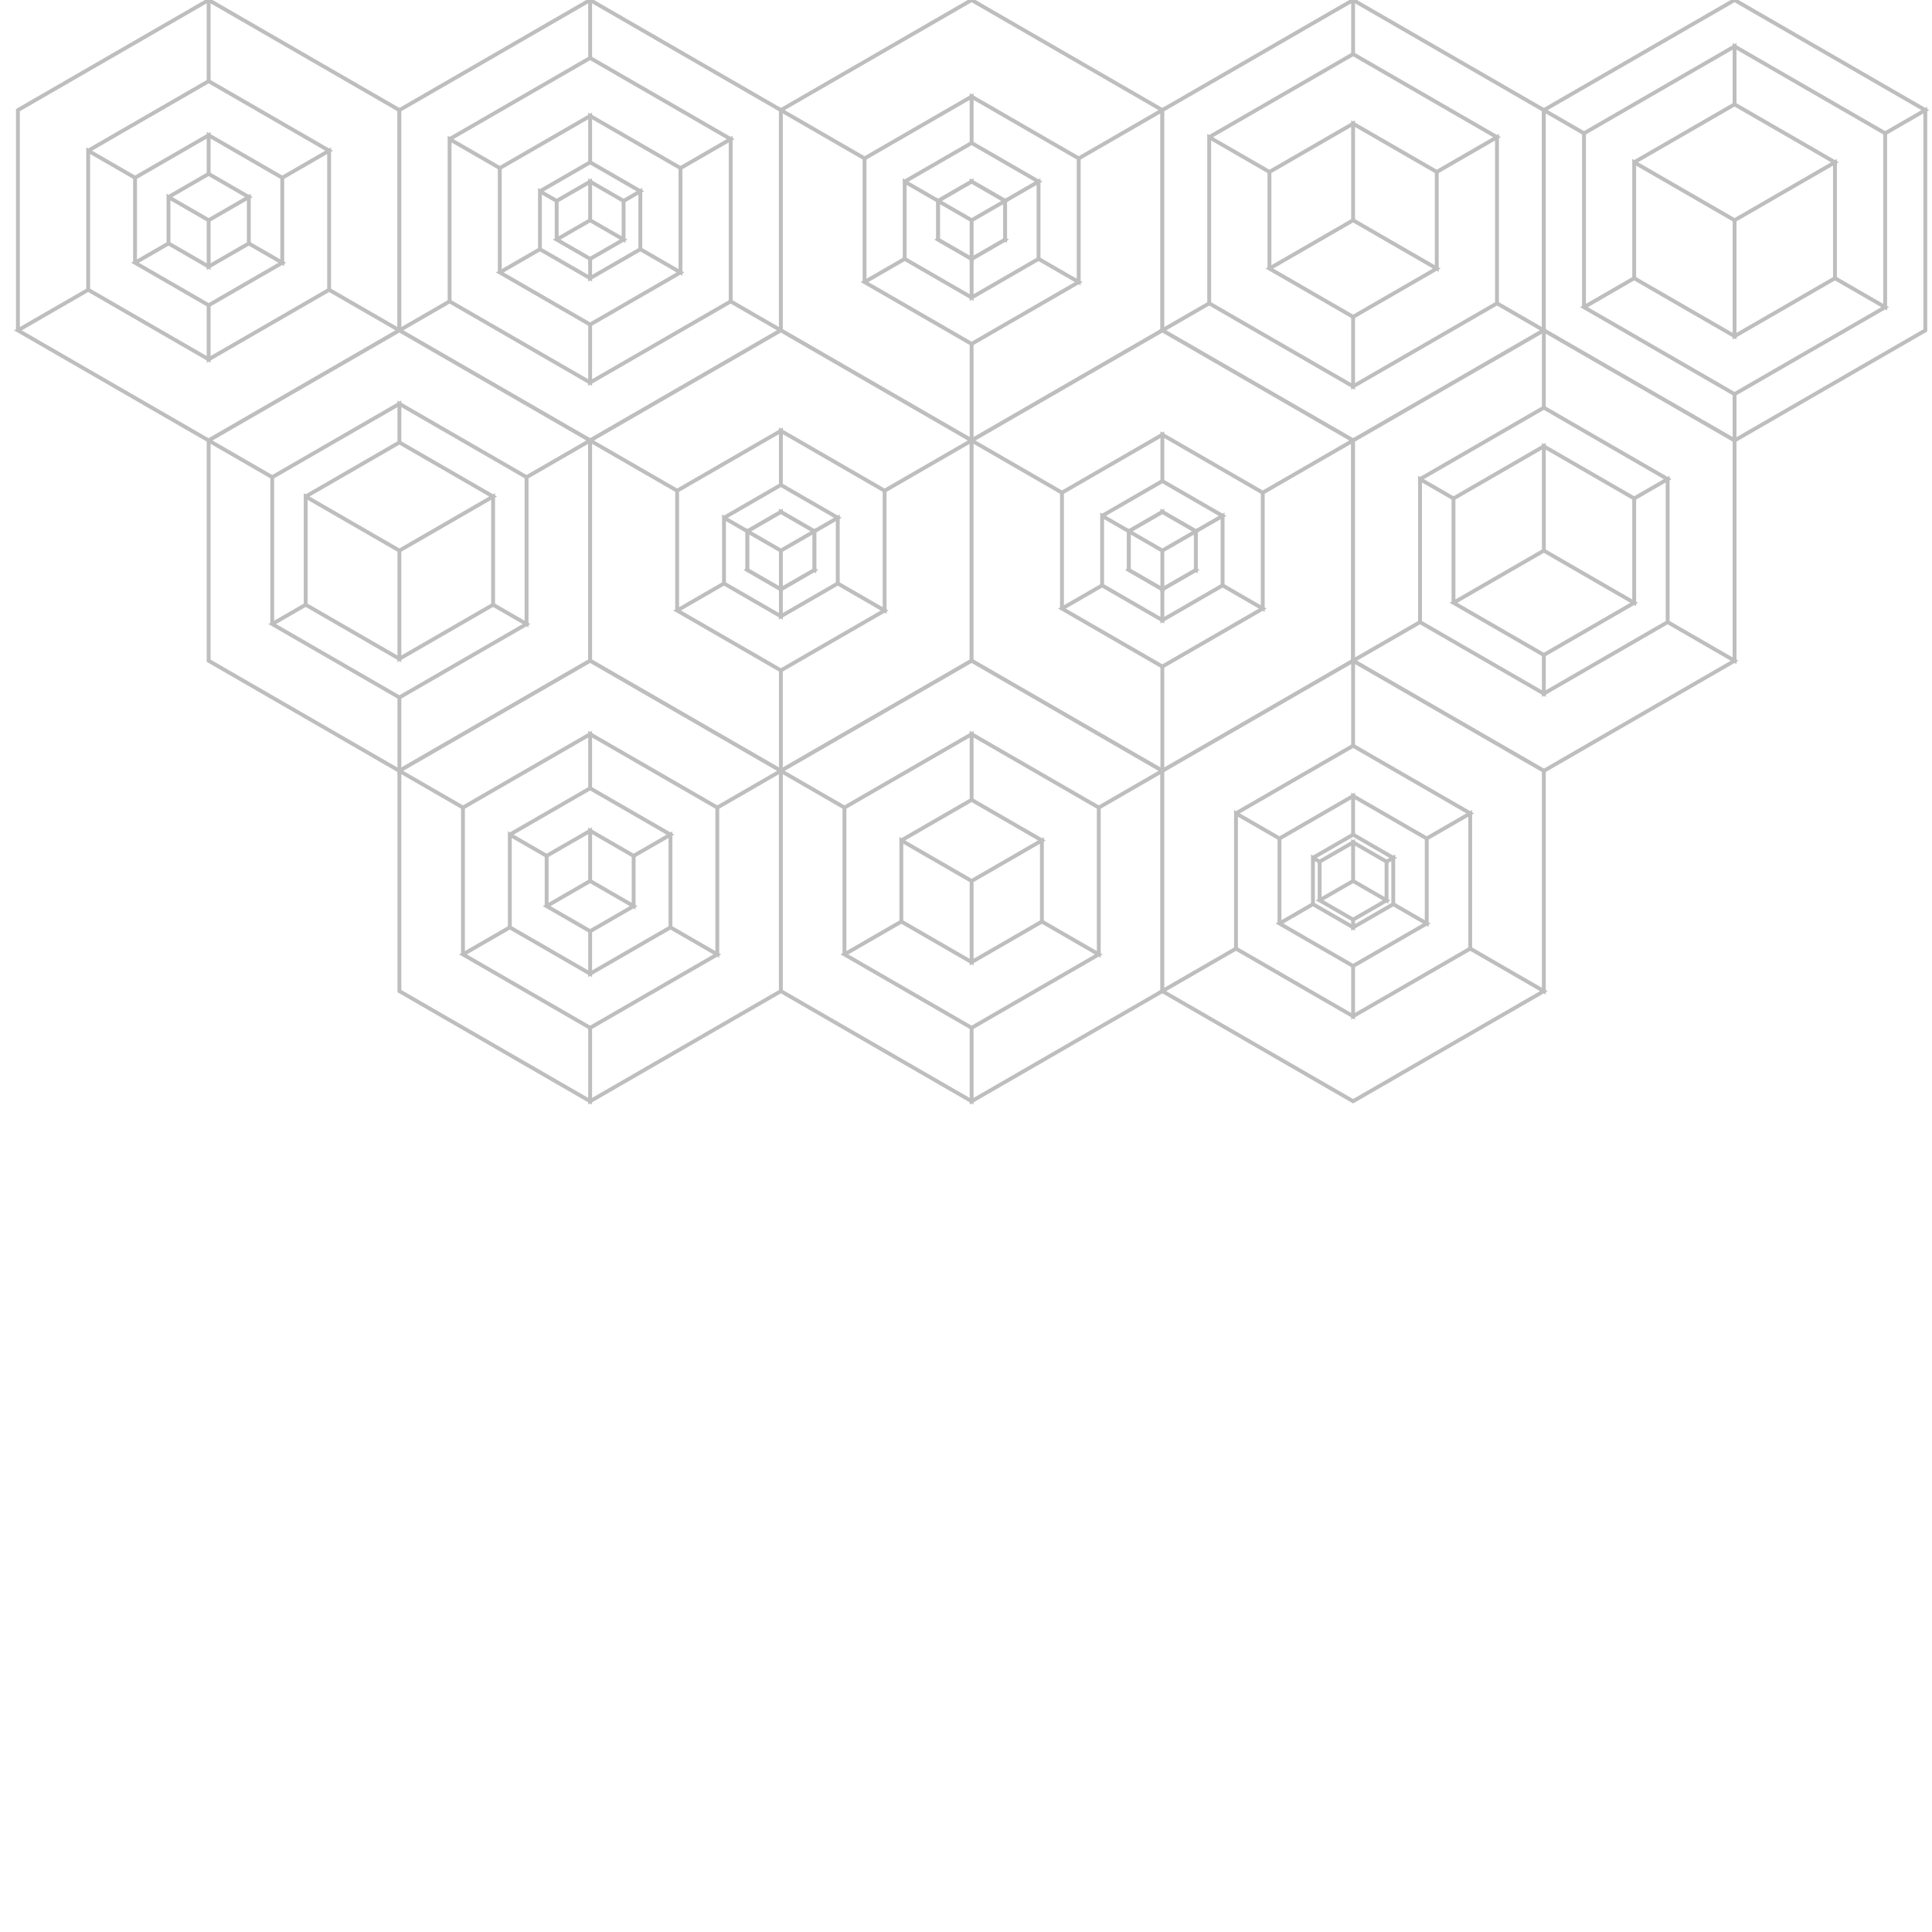
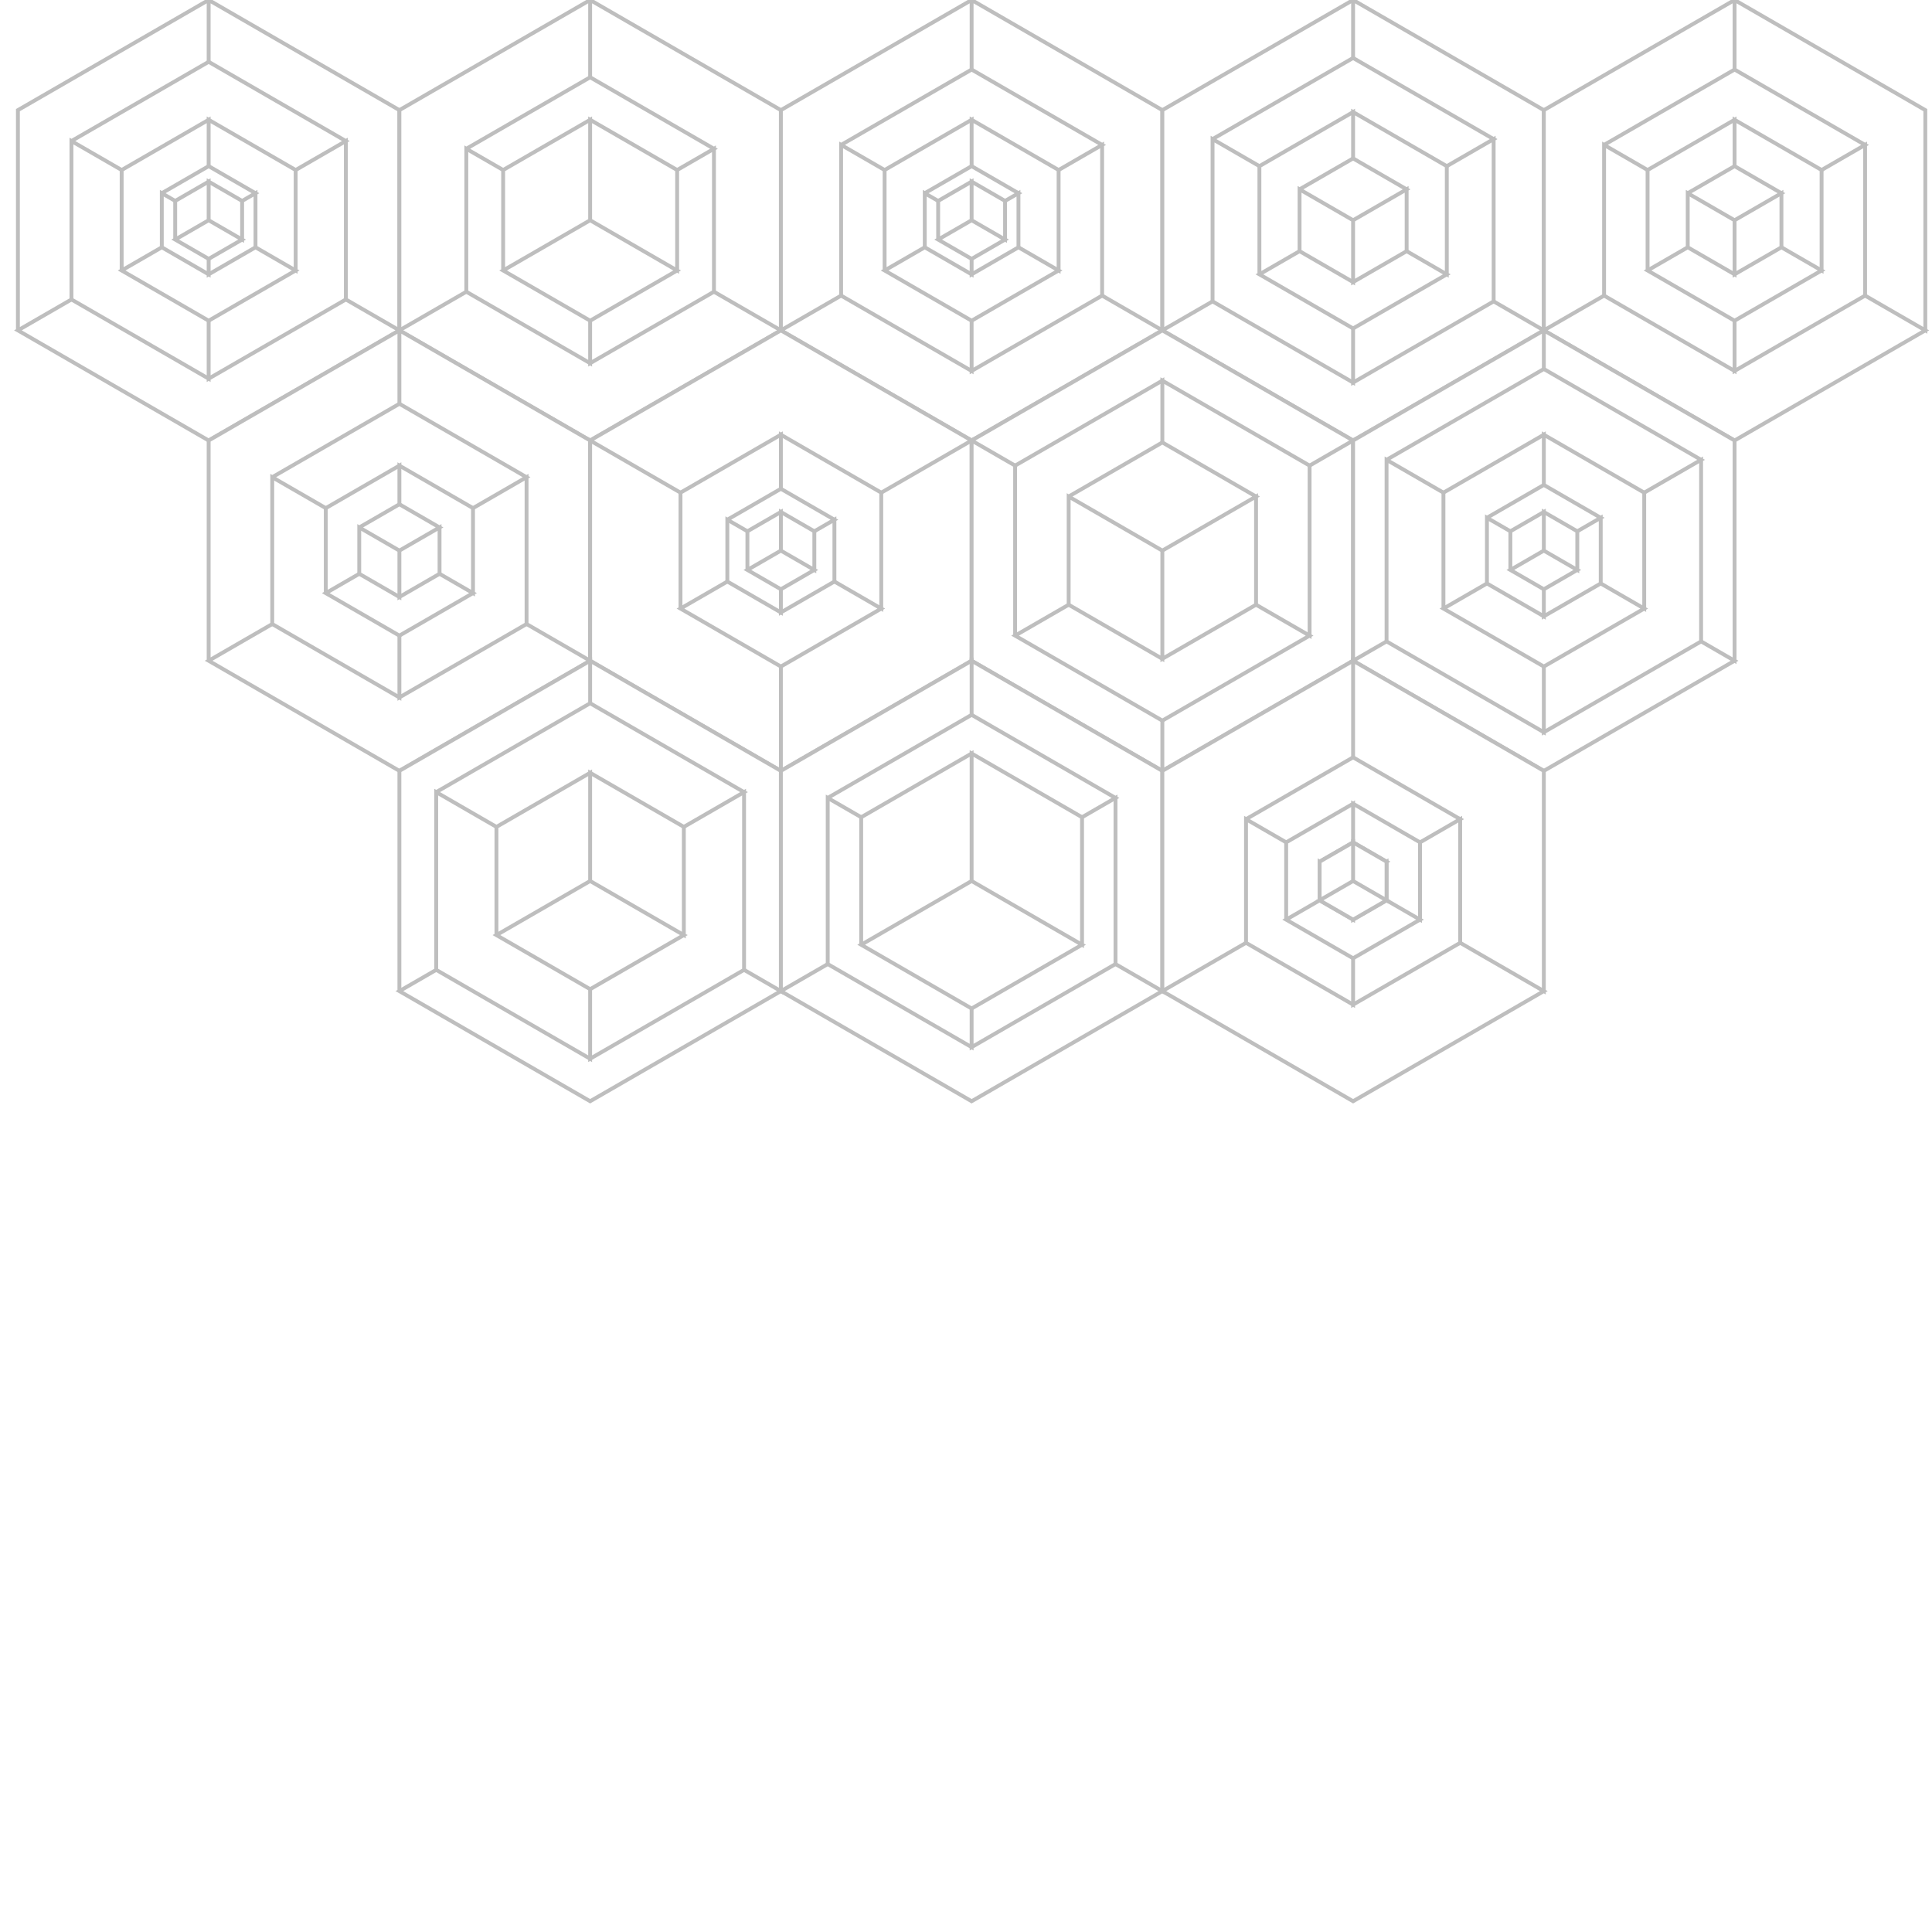
<svg xmlns="http://www.w3.org/2000/svg" width="500pt" height="500pt" viewBox="0 0 500 500" version="1.1">
  <g id="surface20">
    <path style="fill-rule:evenodd;fill:rgb(100%,100%,100%);fill-opacity:1;stroke-width:1;stroke-linecap:round;stroke-linejoin:miter;stroke:rgb(74.51%,74.51%,74.51%);stroke-opacity:1;stroke-miterlimit:10;" d="M 54 57 L 103.363 85.5 L 103.363 28.5 L 54 0 Z M 54 57 L 4.637 85.5 L 54 114 L 103.363 85.5 Z M 54 57 L 54 0 L 4.637 28.5 L 4.637 85.5 " />
-     <path style="fill-rule:evenodd;fill:rgb(100%,100%,100%);fill-opacity:1;stroke-width:1;stroke-linecap:round;stroke-linejoin:miter;stroke:rgb(74.51%,74.51%,74.51%);stroke-opacity:1;stroke-miterlimit:10;" d="M 54 57 L 54 93 L 85.176 75 L 85.176 39 Z M 54 57 L 22.824 39 L 22.824 75 L 54 93 Z M 54 57 L 85.176 39 L 54 21 L 22.824 39 " />
-     <path style="fill-rule:evenodd;fill:rgb(100%,100%,100%);fill-opacity:1;stroke-width:1;stroke-linecap:round;stroke-linejoin:miter;stroke:rgb(74.51%,74.51%,74.51%);stroke-opacity:1;stroke-miterlimit:10;" d="M 54 57 L 73.051 68 L 73.051 46 L 54 35 Z M 54 57 L 34.949 68 L 54 79 L 73.051 68 Z M 54 57 L 54 35 L 34.949 46 L 34.949 68 " />
-     <path style="fill-rule:evenodd;fill:rgb(100%,100%,100%);fill-opacity:1;stroke-width:1;stroke-linecap:round;stroke-linejoin:miter;stroke:rgb(74.51%,74.51%,74.51%);stroke-opacity:1;stroke-miterlimit:10;" d="M 54 57 L 54 69 L 64.391 63 L 64.391 51 Z M 54 57 L 43.609 51 L 43.609 63 L 54 69 Z M 54 57 L 64.391 51 L 54 45 L 43.609 51 " />
+     <path style="fill-rule:evenodd;fill:rgb(100%,100%,100%);fill-opacity:1;stroke-width:1;stroke-linecap:round;stroke-linejoin:miter;stroke:rgb(74.51%,74.51%,74.51%);stroke-opacity:1;stroke-miterlimit:10;" d="M 54 57 L 54 98 L 89.508 77.5 L 89.508 36.5 Z M 54 57 L 18.492 36.5 L 18.492 77.5 L 54 98 Z M 54 57 L 89.508 36.5 L 54 16 L 18.492 36.5 " />
+     <path style="fill-rule:evenodd;fill:rgb(100%,100%,100%);fill-opacity:1;stroke-width:1;stroke-linecap:round;stroke-linejoin:miter;stroke:rgb(74.51%,74.51%,74.51%);stroke-opacity:1;stroke-miterlimit:10;" d="M 54 57 L 76.516 70 L 76.516 44 L 54 31 Z M 54 57 L 31.484 70 L 54 83 L 76.516 70 Z M 54 57 L 54 31 L 31.484 44 L 31.484 70 " />
+     <path style="fill-rule:evenodd;fill:rgb(100%,100%,100%);fill-opacity:1;stroke-width:1;stroke-linecap:round;stroke-linejoin:miter;stroke:rgb(74.51%,74.51%,74.51%);stroke-opacity:1;stroke-miterlimit:10;" d="M 54 57 L 54 71 L 66.125 64 L 66.125 50 Z M 54 57 L 41.875 50 L 41.875 64 L 54 71 Z M 54 57 L 66.125 50 L 54 43 L 41.875 50 " />
+     <path style="fill-rule:evenodd;fill:rgb(100%,100%,100%);fill-opacity:1;stroke-width:1;stroke-linecap:round;stroke-linejoin:miter;stroke:rgb(74.51%,74.51%,74.51%);stroke-opacity:1;stroke-miterlimit:10;" d="M 54 57 L 62.66 62 L 62.66 52 L 54 47 Z M 54 57 L 45.34 62 L 54 67 L 62.66 62 Z M 54 57 L 54 47 L 45.34 52 L 45.34 62 " />
    <path style="fill-rule:evenodd;fill:rgb(100%,100%,100%);fill-opacity:1;stroke-width:1;stroke-linecap:round;stroke-linejoin:miter;stroke:rgb(74.51%,74.51%,74.51%);stroke-opacity:1;stroke-miterlimit:10;" d="M 152.727 57 L 202.09 85.5 L 202.09 28.5 L 152.727 0 Z M 152.727 57 L 103.363 85.5 L 152.727 114 L 202.09 85.5 Z M 152.727 57 L 152.727 0 L 103.363 28.5 L 103.363 85.5 " />
-     <path style="fill-rule:evenodd;fill:rgb(100%,100%,100%);fill-opacity:1;stroke-width:1;stroke-linecap:round;stroke-linejoin:miter;stroke:rgb(74.51%,74.51%,74.51%);stroke-opacity:1;stroke-miterlimit:10;" d="M 152.727 57 L 152.727 99 L 189.102 78 L 189.102 36 Z M 152.727 57 L 116.355 36 L 116.355 78 L 152.727 99 Z M 152.727 57 L 189.102 36 L 152.727 15 L 116.355 36 " />
-     <path style="fill-rule:evenodd;fill:rgb(100%,100%,100%);fill-opacity:1;stroke-width:1;stroke-linecap:round;stroke-linejoin:miter;stroke:rgb(74.51%,74.51%,74.51%);stroke-opacity:1;stroke-miterlimit:10;" d="M 152.727 57 L 176.109 70.5 L 176.109 43.5 L 152.727 30 Z M 152.727 57 L 129.344 70.5 L 152.727 84 L 176.109 70.5 Z M 152.727 57 L 152.727 30 L 129.344 43.5 L 129.344 70.5 " />
-     <path style="fill-rule:evenodd;fill:rgb(100%,100%,100%);fill-opacity:1;stroke-width:1;stroke-linecap:round;stroke-linejoin:miter;stroke:rgb(74.51%,74.51%,74.51%);stroke-opacity:1;stroke-miterlimit:10;" d="M 152.727 57 L 152.727 72 L 165.719 64.5 L 165.719 49.5 Z M 152.727 57 L 139.738 49.5 L 139.738 64.5 L 152.727 72 Z M 152.727 57 L 165.719 49.5 L 152.727 42 L 139.738 49.5 " />
-     <path style="fill-rule:evenodd;fill:rgb(100%,100%,100%);fill-opacity:1;stroke-width:1;stroke-linecap:round;stroke-linejoin:miter;stroke:rgb(74.51%,74.51%,74.51%);stroke-opacity:1;stroke-miterlimit:10;" d="M 152.727 57 L 161.387 62 L 161.387 52 L 152.727 47 Z M 152.727 57 L 144.066 62 L 152.727 67 L 161.387 62 Z M 152.727 57 L 152.727 47 L 144.066 52 L 144.066 62 " />
-     <path style="fill-rule:evenodd;fill:rgb(100%,100%,100%);fill-opacity:1;stroke-width:1;stroke-linecap:round;stroke-linejoin:miter;stroke:rgb(74.51%,74.51%,74.51%);stroke-opacity:1;stroke-miterlimit:10;" d="M 251.453 57 L 251.453 114 L 300.816 85.5 L 300.816 28.5 Z M 251.453 57 L 202.09 28.5 L 202.09 85.5 L 251.453 114 Z M 251.453 57 L 300.816 28.5 L 251.453 0 L 202.09 28.5 " />
-     <path style="fill-rule:evenodd;fill:rgb(100%,100%,100%);fill-opacity:1;stroke-width:1;stroke-linecap:round;stroke-linejoin:miter;stroke:rgb(74.51%,74.51%,74.51%);stroke-opacity:1;stroke-miterlimit:10;" d="M 251.453 57 L 279.168 73 L 279.168 41 L 251.453 25 Z M 251.453 57 L 223.742 73 L 251.453 89 L 279.168 73 Z M 251.453 57 L 251.453 25 L 223.742 41 L 223.742 73 " />
-     <path style="fill-rule:evenodd;fill:rgb(100%,100%,100%);fill-opacity:1;stroke-width:1;stroke-linecap:round;stroke-linejoin:miter;stroke:rgb(74.51%,74.51%,74.51%);stroke-opacity:1;stroke-miterlimit:10;" d="M 251.453 57 L 251.453 77 L 268.773 67 L 268.773 47 Z M 251.453 57 L 234.133 47 L 234.133 67 L 251.453 77 Z M 251.453 57 L 268.773 47 L 251.453 37 L 234.133 47 " />
+     <path style="fill-rule:evenodd;fill:rgb(100%,100%,100%);fill-opacity:1;stroke-width:1;stroke-linecap:round;stroke-linejoin:miter;stroke:rgb(74.51%,74.51%,74.51%);stroke-opacity:1;stroke-miterlimit:10;" d="M 152.727 57 L 152.727 94 L 184.77 75.5 L 184.77 38.5 Z M 152.727 57 L 120.684 38.5 L 120.684 75.5 L 152.727 94 Z M 152.727 57 L 184.77 38.5 L 152.727 20 L 120.684 38.5 " />
+     <path style="fill-rule:evenodd;fill:rgb(100%,100%,100%);fill-opacity:1;stroke-width:1;stroke-linecap:round;stroke-linejoin:miter;stroke:rgb(74.51%,74.51%,74.51%);stroke-opacity:1;stroke-miterlimit:10;" d="M 152.727 57 L 175.242 70 L 175.242 44 L 152.727 31 Z M 152.727 57 L 130.211 70 L 152.727 83 L 175.242 70 Z M 152.727 57 L 152.727 31 L 130.211 44 L 130.211 70 " />
+     <path style="fill-rule:evenodd;fill:rgb(100%,100%,100%);fill-opacity:1;stroke-width:1;stroke-linecap:round;stroke-linejoin:miter;stroke:rgb(74.51%,74.51%,74.51%);stroke-opacity:1;stroke-miterlimit:10;" d="M 251.453 57 L 300.816 85.5 L 300.816 28.5 L 251.453 0 Z M 251.453 57 L 202.09 85.5 L 251.453 114 L 300.816 85.5 Z M 251.453 57 L 251.453 0 L 202.09 28.5 L 202.09 85.5 " />
+     <path style="fill-rule:evenodd;fill:rgb(100%,100%,100%);fill-opacity:1;stroke-width:1;stroke-linecap:round;stroke-linejoin:miter;stroke:rgb(74.51%,74.51%,74.51%);stroke-opacity:1;stroke-miterlimit:10;" d="M 251.453 57 L 251.453 96 L 285.23 76.5 L 285.23 37.5 Z M 251.453 57 L 217.68 37.5 L 217.68 76.5 L 251.453 96 Z M 251.453 57 L 285.23 37.5 L 251.453 18 L 217.68 37.5 " />
+     <path style="fill-rule:evenodd;fill:rgb(100%,100%,100%);fill-opacity:1;stroke-width:1;stroke-linecap:round;stroke-linejoin:miter;stroke:rgb(74.51%,74.51%,74.51%);stroke-opacity:1;stroke-miterlimit:10;" d="M 251.453 57 L 273.969 70 L 273.969 44 L 251.453 31 Z M 251.453 57 L 228.938 70 L 251.453 83 L 273.969 70 Z M 251.453 57 L 251.453 31 L 228.938 44 L 228.938 70 " />
+     <path style="fill-rule:evenodd;fill:rgb(100%,100%,100%);fill-opacity:1;stroke-width:1;stroke-linecap:round;stroke-linejoin:miter;stroke:rgb(74.51%,74.51%,74.51%);stroke-opacity:1;stroke-miterlimit:10;" d="M 251.453 57 L 251.453 71 L 263.578 64 L 263.578 50 Z M 251.453 57 L 239.328 50 L 239.328 64 L 251.453 71 Z M 251.453 57 L 263.578 50 L 251.453 43 L 239.328 50 " />
    <path style="fill-rule:evenodd;fill:rgb(100%,100%,100%);fill-opacity:1;stroke-width:1;stroke-linecap:round;stroke-linejoin:miter;stroke:rgb(74.51%,74.51%,74.51%);stroke-opacity:1;stroke-miterlimit:10;" d="M 251.453 57 L 260.113 62 L 260.113 52 L 251.453 47 Z M 251.453 57 L 242.793 62 L 251.453 67 L 260.113 62 Z M 251.453 57 L 251.453 47 L 242.793 52 L 242.793 62 " />
-     <path style="fill-rule:evenodd;fill:rgb(100%,100%,100%);fill-opacity:1;stroke-width:1;stroke-linecap:round;stroke-linejoin:miter;stroke:rgb(74.51%,74.51%,74.51%);stroke-opacity:1;stroke-miterlimit:10;" d="M 251.453 57 L 251.453 67 L 260.113 62 L 260.113 52 Z M 251.453 57 L 242.793 52 L 242.793 62 L 251.453 67 Z M 251.453 57 L 260.113 52 L 251.453 47 L 242.793 52 " />
    <path style="fill-rule:evenodd;fill:rgb(100%,100%,100%);fill-opacity:1;stroke-width:1;stroke-linecap:round;stroke-linejoin:miter;stroke:rgb(74.51%,74.51%,74.51%);stroke-opacity:1;stroke-miterlimit:10;" d="M 350.18 57 L 399.543 85.5 L 399.543 28.5 L 350.18 0 Z M 350.18 57 L 300.816 85.5 L 350.18 114 L 399.543 85.5 Z M 350.18 57 L 350.18 0 L 300.816 28.5 L 300.816 85.5 " />
-     <path style="fill-rule:evenodd;fill:rgb(100%,100%,100%);fill-opacity:1;stroke-width:1;stroke-linecap:round;stroke-linejoin:miter;stroke:rgb(74.51%,74.51%,74.51%);stroke-opacity:1;stroke-miterlimit:10;" d="M 350.18 57 L 350.18 100 L 387.418 78.5 L 387.418 35.5 Z M 350.18 57 L 312.941 35.5 L 312.941 78.5 L 350.18 100 Z M 350.18 57 L 387.418 35.5 L 350.18 14 L 312.941 35.5 " />
-     <path style="fill-rule:evenodd;fill:rgb(100%,100%,100%);fill-opacity:1;stroke-width:1;stroke-linecap:round;stroke-linejoin:miter;stroke:rgb(74.51%,74.51%,74.51%);stroke-opacity:1;stroke-miterlimit:10;" d="M 350.18 57 L 371.832 69.5 L 371.832 44.5 L 350.18 32 Z M 350.18 57 L 328.531 69.5 L 350.18 82 L 371.832 69.5 Z M 350.18 57 L 350.18 32 L 328.531 44.5 L 328.531 69.5 " />
-     <path style="fill-rule:evenodd;fill:rgb(100%,100%,100%);fill-opacity:1;stroke-width:1;stroke-linecap:round;stroke-linejoin:miter;stroke:rgb(74.51%,74.51%,74.51%);stroke-opacity:1;stroke-miterlimit:10;" d="M 448.906 57 L 448.906 114 L 498.27 85.5 L 498.27 28.5 Z M 448.906 57 L 399.543 28.5 L 399.543 85.5 L 448.906 114 Z M 448.906 57 L 498.27 28.5 L 448.906 0 L 399.543 28.5 " />
-     <path style="fill-rule:evenodd;fill:rgb(100%,100%,100%);fill-opacity:1;stroke-width:1;stroke-linecap:round;stroke-linejoin:miter;stroke:rgb(74.51%,74.51%,74.51%);stroke-opacity:1;stroke-miterlimit:10;" d="M 448.906 57 L 487.879 79.5 L 487.879 34.5 L 448.906 12 Z M 448.906 57 L 409.938 79.5 L 448.906 102 L 487.879 79.5 Z M 448.906 57 L 448.906 12 L 409.938 34.5 L 409.938 79.5 " />
-     <path style="fill-rule:evenodd;fill:rgb(100%,100%,100%);fill-opacity:1;stroke-width:1;stroke-linecap:round;stroke-linejoin:miter;stroke:rgb(74.51%,74.51%,74.51%);stroke-opacity:1;stroke-miterlimit:10;" d="M 448.906 57 L 448.906 87 L 474.887 72 L 474.887 42 Z M 448.906 57 L 422.926 42 L 422.926 72 L 448.906 87 Z M 448.906 57 L 474.887 42 L 448.906 27 L 422.926 42 " />
-     <path style="fill-rule:evenodd;fill:rgb(100%,100%,100%);fill-opacity:1;stroke-width:1;stroke-linecap:round;stroke-linejoin:miter;stroke:rgb(74.51%,74.51%,74.51%);stroke-opacity:1;stroke-miterlimit:10;" d="M 103.363 142.5 L 103.363 199.5 L 152.727 171 L 152.727 114 Z M 103.363 142.5 L 54 114 L 54 171 L 103.363 199.5 Z M 103.363 142.5 L 152.727 114 L 103.363 85.5 L 54 114 " />
-     <path style="fill-rule:evenodd;fill:rgb(100%,100%,100%);fill-opacity:1;stroke-width:1;stroke-linecap:round;stroke-linejoin:miter;stroke:rgb(74.51%,74.51%,74.51%);stroke-opacity:1;stroke-miterlimit:10;" d="M 103.363 142.5 L 136.273 161.5 L 136.273 123.5 L 103.363 104.5 Z M 103.363 142.5 L 70.453 161.5 L 103.363 180.5 L 136.273 161.5 Z M 103.363 142.5 L 103.363 104.5 L 70.453 123.5 L 70.453 161.5 " />
-     <path style="fill-rule:evenodd;fill:rgb(100%,100%,100%);fill-opacity:1;stroke-width:1;stroke-linecap:round;stroke-linejoin:miter;stroke:rgb(74.51%,74.51%,74.51%);stroke-opacity:1;stroke-miterlimit:10;" d="M 103.363 142.5 L 103.363 170.5 L 127.613 156.5 L 127.613 128.5 Z M 103.363 142.5 L 79.113 128.5 L 79.113 156.5 L 103.363 170.5 Z M 103.363 142.5 L 127.613 128.5 L 103.363 114.5 L 79.113 128.5 " />
+     <path style="fill-rule:evenodd;fill:rgb(100%,100%,100%);fill-opacity:1;stroke-width:1;stroke-linecap:round;stroke-linejoin:miter;stroke:rgb(74.51%,74.51%,74.51%);stroke-opacity:1;stroke-miterlimit:10;" d="M 350.18 57 L 350.18 99 L 386.555 78 L 386.555 36 Z M 350.18 57 L 313.809 36 L 313.809 78 L 350.18 99 Z M 350.18 57 L 386.555 36 L 350.18 15 L 313.809 36 " />
+     <path style="fill-rule:evenodd;fill:rgb(100%,100%,100%);fill-opacity:1;stroke-width:1;stroke-linecap:round;stroke-linejoin:miter;stroke:rgb(74.51%,74.51%,74.51%);stroke-opacity:1;stroke-miterlimit:10;" d="M 350.18 57 L 374.43 71 L 374.43 43 L 350.18 29 Z M 350.18 57 L 325.934 71 L 350.18 85 L 374.43 71 Z M 350.18 57 L 350.18 29 L 325.934 43 L 325.934 71 " />
+     <path style="fill-rule:evenodd;fill:rgb(100%,100%,100%);fill-opacity:1;stroke-width:1;stroke-linecap:round;stroke-linejoin:miter;stroke:rgb(74.51%,74.51%,74.51%);stroke-opacity:1;stroke-miterlimit:10;" d="M 350.18 57 L 350.18 73 L 364.035 65 L 364.035 49 Z M 350.18 57 L 336.324 49 L 336.324 65 L 350.18 73 Z M 350.18 57 L 364.035 49 L 350.18 41 L 336.324 49 " />
+     <path style="fill-rule:evenodd;fill:rgb(100%,100%,100%);fill-opacity:1;stroke-width:1;stroke-linecap:round;stroke-linejoin:miter;stroke:rgb(74.51%,74.51%,74.51%);stroke-opacity:1;stroke-miterlimit:10;" d="M 448.906 57 L 498.27 85.5 L 498.27 28.5 L 448.906 0 Z M 448.906 57 L 399.543 85.5 L 448.906 114 L 498.27 85.5 Z M 448.906 57 L 448.906 0 L 399.543 28.5 L 399.543 85.5 " />
+     <path style="fill-rule:evenodd;fill:rgb(100%,100%,100%);fill-opacity:1;stroke-width:1;stroke-linecap:round;stroke-linejoin:miter;stroke:rgb(74.51%,74.51%,74.51%);stroke-opacity:1;stroke-miterlimit:10;" d="M 448.906 57 L 448.906 96 L 482.684 76.5 L 482.684 37.5 Z M 448.906 57 L 415.133 37.5 L 415.133 76.5 L 448.906 96 Z M 448.906 57 L 482.684 37.5 L 448.906 18 L 415.133 37.5 " />
+     <path style="fill-rule:evenodd;fill:rgb(100%,100%,100%);fill-opacity:1;stroke-width:1;stroke-linecap:round;stroke-linejoin:miter;stroke:rgb(74.51%,74.51%,74.51%);stroke-opacity:1;stroke-miterlimit:10;" d="M 448.906 57 L 471.426 70 L 471.426 44 L 448.906 31 Z M 448.906 57 L 426.391 70 L 448.906 83 L 471.426 70 Z M 448.906 57 L 448.906 31 L 426.391 44 L 426.391 70 " />
+     <path style="fill-rule:evenodd;fill:rgb(100%,100%,100%);fill-opacity:1;stroke-width:1;stroke-linecap:round;stroke-linejoin:miter;stroke:rgb(74.51%,74.51%,74.51%);stroke-opacity:1;stroke-miterlimit:10;" d="M 448.906 57 L 448.906 71 L 461.031 64 L 461.031 50 Z M 448.906 57 L 436.785 50 L 436.785 64 L 448.906 71 Z M 448.906 57 L 461.031 50 L 448.906 43 L 436.785 50 " />
+     <path style="fill-rule:evenodd;fill:rgb(100%,100%,100%);fill-opacity:1;stroke-width:1;stroke-linecap:round;stroke-linejoin:miter;stroke:rgb(74.51%,74.51%,74.51%);stroke-opacity:1;stroke-miterlimit:10;" d="M 103.363 142.5 L 152.727 171 L 152.727 114 L 103.363 85.5 Z M 103.363 142.5 L 54 171 L 103.363 199.5 L 152.727 171 Z M 103.363 142.5 L 103.363 85.5 L 54 114 L 54 171 " />
+     <path style="fill-rule:evenodd;fill:rgb(100%,100%,100%);fill-opacity:1;stroke-width:1;stroke-linecap:round;stroke-linejoin:miter;stroke:rgb(74.51%,74.51%,74.51%);stroke-opacity:1;stroke-miterlimit:10;" d="M 103.363 142.5 L 103.363 180.5 L 136.273 161.5 L 136.273 123.5 Z M 103.363 142.5 L 70.453 123.5 L 70.453 161.5 L 103.363 180.5 Z M 103.363 142.5 L 136.273 123.5 L 103.363 104.5 L 70.453 123.5 " />
+     <path style="fill-rule:evenodd;fill:rgb(100%,100%,100%);fill-opacity:1;stroke-width:1;stroke-linecap:round;stroke-linejoin:miter;stroke:rgb(74.51%,74.51%,74.51%);stroke-opacity:1;stroke-miterlimit:10;" d="M 103.363 142.5 L 122.414 153.5 L 122.414 131.5 L 103.363 120.5 Z M 103.363 142.5 L 84.312 153.5 L 103.363 164.5 L 122.414 153.5 Z M 103.363 142.5 L 103.363 120.5 L 84.312 131.5 L 84.312 153.5 " />
+     <path style="fill-rule:evenodd;fill:rgb(100%,100%,100%);fill-opacity:1;stroke-width:1;stroke-linecap:round;stroke-linejoin:miter;stroke:rgb(74.51%,74.51%,74.51%);stroke-opacity:1;stroke-miterlimit:10;" d="M 103.363 142.5 L 103.363 154.5 L 113.754 148.5 L 113.754 136.5 Z M 103.363 142.5 L 92.973 136.5 L 92.973 148.5 L 103.363 154.5 Z M 103.363 142.5 L 113.754 136.5 L 103.363 130.5 L 92.973 136.5 " />
    <path style="fill-rule:evenodd;fill:rgb(100%,100%,100%);fill-opacity:1;stroke-width:1;stroke-linecap:round;stroke-linejoin:miter;stroke:rgb(74.51%,74.51%,74.51%);stroke-opacity:1;stroke-miterlimit:10;" d="M 202.09 142.5 L 202.09 199.5 L 251.453 171 L 251.453 114 Z M 202.09 142.5 L 152.727 114 L 152.727 171 L 202.09 199.5 Z M 202.09 142.5 L 251.453 114 L 202.09 85.5 L 152.727 114 " />
-     <path style="fill-rule:evenodd;fill:rgb(100%,100%,100%);fill-opacity:1;stroke-width:1;stroke-linecap:round;stroke-linejoin:miter;stroke:rgb(74.51%,74.51%,74.51%);stroke-opacity:1;stroke-miterlimit:10;" d="M 202.09 142.5 L 228.938 158 L 228.938 127 L 202.09 111.5 Z M 202.09 142.5 L 175.242 158 L 202.09 173.5 L 228.938 158 Z M 202.09 142.5 L 202.09 111.5 L 175.242 127 L 175.242 158 " />
-     <path style="fill-rule:evenodd;fill:rgb(100%,100%,100%);fill-opacity:1;stroke-width:1;stroke-linecap:round;stroke-linejoin:miter;stroke:rgb(74.51%,74.51%,74.51%);stroke-opacity:1;stroke-miterlimit:10;" d="M 202.09 142.5 L 202.09 159.5 L 216.812 151 L 216.812 134 Z M 202.09 142.5 L 187.367 134 L 187.367 151 L 202.09 159.5 Z M 202.09 142.5 L 216.812 134 L 202.09 125.5 L 187.367 134 " />
+     <path style="fill-rule:evenodd;fill:rgb(100%,100%,100%);fill-opacity:1;stroke-width:1;stroke-linecap:round;stroke-linejoin:miter;stroke:rgb(74.51%,74.51%,74.51%);stroke-opacity:1;stroke-miterlimit:10;" d="M 202.09 142.5 L 228.07 157.5 L 228.07 127.5 L 202.09 112.5 Z M 202.09 142.5 L 176.109 157.5 L 202.09 172.5 L 228.07 157.5 Z M 202.09 142.5 L 202.09 112.5 L 176.109 127.5 L 176.109 157.5 " />
+     <path style="fill-rule:evenodd;fill:rgb(100%,100%,100%);fill-opacity:1;stroke-width:1;stroke-linecap:round;stroke-linejoin:miter;stroke:rgb(74.51%,74.51%,74.51%);stroke-opacity:1;stroke-miterlimit:10;" d="M 202.09 142.5 L 202.09 158.5 L 215.945 150.5 L 215.945 134.5 Z M 202.09 142.5 L 188.234 134.5 L 188.234 150.5 L 202.09 158.5 Z M 202.09 142.5 L 215.945 134.5 L 202.09 126.5 L 188.234 134.5 " />
    <path style="fill-rule:evenodd;fill:rgb(100%,100%,100%);fill-opacity:1;stroke-width:1;stroke-linecap:round;stroke-linejoin:miter;stroke:rgb(74.51%,74.51%,74.51%);stroke-opacity:1;stroke-miterlimit:10;" d="M 202.09 142.5 L 210.75 147.5 L 210.75 137.5 L 202.09 132.5 Z M 202.09 142.5 L 193.43 147.5 L 202.09 152.5 L 210.75 147.5 Z M 202.09 142.5 L 202.09 132.5 L 193.43 137.5 L 193.43 147.5 " />
-     <path style="fill-rule:evenodd;fill:rgb(100%,100%,100%);fill-opacity:1;stroke-width:1;stroke-linecap:round;stroke-linejoin:miter;stroke:rgb(74.51%,74.51%,74.51%);stroke-opacity:1;stroke-miterlimit:10;" d="M 202.09 142.5 L 202.09 152.5 L 210.75 147.5 L 210.75 137.5 Z M 202.09 142.5 L 193.43 137.5 L 193.43 147.5 L 202.09 152.5 Z M 202.09 142.5 L 210.75 137.5 L 202.09 132.5 L 193.43 137.5 " />
    <path style="fill-rule:evenodd;fill:rgb(100%,100%,100%);fill-opacity:1;stroke-width:1;stroke-linecap:round;stroke-linejoin:miter;stroke:rgb(74.51%,74.51%,74.51%);stroke-opacity:1;stroke-miterlimit:10;" d="M 300.816 142.5 L 300.816 199.5 L 350.18 171 L 350.18 114 Z M 300.816 142.5 L 251.453 114 L 251.453 171 L 300.816 199.5 Z M 300.816 142.5 L 350.18 114 L 300.816 85.5 L 251.453 114 " />
-     <path style="fill-rule:evenodd;fill:rgb(100%,100%,100%);fill-opacity:1;stroke-width:1;stroke-linecap:round;stroke-linejoin:miter;stroke:rgb(74.51%,74.51%,74.51%);stroke-opacity:1;stroke-miterlimit:10;" d="M 300.816 142.5 L 326.797 157.5 L 326.797 127.5 L 300.816 112.5 Z M 300.816 142.5 L 274.836 157.5 L 300.816 172.5 L 326.797 157.5 Z M 300.816 142.5 L 300.816 112.5 L 274.836 127.5 L 274.836 157.5 " />
-     <path style="fill-rule:evenodd;fill:rgb(100%,100%,100%);fill-opacity:1;stroke-width:1;stroke-linecap:round;stroke-linejoin:miter;stroke:rgb(74.51%,74.51%,74.51%);stroke-opacity:1;stroke-miterlimit:10;" d="M 300.816 142.5 L 300.816 160.5 L 316.406 151.5 L 316.406 133.5 Z M 300.816 142.5 L 285.23 133.5 L 285.23 151.5 L 300.816 160.5 Z M 300.816 142.5 L 316.406 133.5 L 300.816 124.5 L 285.23 133.5 " />
-     <path style="fill-rule:evenodd;fill:rgb(100%,100%,100%);fill-opacity:1;stroke-width:1;stroke-linecap:round;stroke-linejoin:miter;stroke:rgb(74.51%,74.51%,74.51%);stroke-opacity:1;stroke-miterlimit:10;" d="M 300.816 142.5 L 309.477 147.5 L 309.477 137.5 L 300.816 132.5 Z M 300.816 142.5 L 292.156 147.5 L 300.816 152.5 L 309.477 147.5 Z M 300.816 142.5 L 300.816 132.5 L 292.156 137.5 L 292.156 147.5 " />
-     <path style="fill-rule:evenodd;fill:rgb(100%,100%,100%);fill-opacity:1;stroke-width:1;stroke-linecap:round;stroke-linejoin:miter;stroke:rgb(74.51%,74.51%,74.51%);stroke-opacity:1;stroke-miterlimit:10;" d="M 300.816 142.5 L 300.816 152.5 L 309.477 147.5 L 309.477 137.5 Z M 300.816 142.5 L 292.156 137.5 L 292.156 147.5 L 300.816 152.5 Z M 300.816 142.5 L 309.477 137.5 L 300.816 132.5 L 292.156 137.5 " />
+     <path style="fill-rule:evenodd;fill:rgb(100%,100%,100%);fill-opacity:1;stroke-width:1;stroke-linecap:round;stroke-linejoin:miter;stroke:rgb(74.51%,74.51%,74.51%);stroke-opacity:1;stroke-miterlimit:10;" d="M 300.816 142.5 L 338.922 164.5 L 338.922 120.5 L 300.816 98.5 Z M 300.816 142.5 L 262.711 164.5 L 300.816 186.5 L 338.922 164.5 Z M 300.816 142.5 L 300.816 98.5 L 262.711 120.5 L 262.711 164.5 " />
+     <path style="fill-rule:evenodd;fill:rgb(100%,100%,100%);fill-opacity:1;stroke-width:1;stroke-linecap:round;stroke-linejoin:miter;stroke:rgb(74.51%,74.51%,74.51%);stroke-opacity:1;stroke-miterlimit:10;" d="M 300.816 142.5 L 300.816 170.5 L 325.066 156.5 L 325.066 128.5 Z M 300.816 142.5 L 276.57 128.5 L 276.57 156.5 L 300.816 170.5 Z M 300.816 142.5 L 325.066 128.5 L 300.816 114.5 L 276.57 128.5 " />
    <path style="fill-rule:evenodd;fill:rgb(100%,100%,100%);fill-opacity:1;stroke-width:1;stroke-linecap:round;stroke-linejoin:miter;stroke:rgb(74.51%,74.51%,74.51%);stroke-opacity:1;stroke-miterlimit:10;" d="M 399.543 142.5 L 448.906 171 L 448.906 114 L 399.543 85.5 Z M 399.543 142.5 L 350.18 171 L 399.543 199.5 L 448.906 171 Z M 399.543 142.5 L 399.543 85.5 L 350.18 114 L 350.18 171 " />
-     <path style="fill-rule:evenodd;fill:rgb(100%,100%,100%);fill-opacity:1;stroke-width:1;stroke-linecap:round;stroke-linejoin:miter;stroke:rgb(74.51%,74.51%,74.51%);stroke-opacity:1;stroke-miterlimit:10;" d="M 399.543 142.5 L 399.543 179.5 L 431.586 161 L 431.586 124 Z M 399.543 142.5 L 367.5 124 L 367.5 161 L 399.543 179.5 Z M 399.543 142.5 L 431.586 124 L 399.543 105.5 L 367.5 124 " />
-     <path style="fill-rule:evenodd;fill:rgb(100%,100%,100%);fill-opacity:1;stroke-width:1;stroke-linecap:round;stroke-linejoin:miter;stroke:rgb(74.51%,74.51%,74.51%);stroke-opacity:1;stroke-miterlimit:10;" d="M 399.543 142.5 L 422.926 156 L 422.926 129 L 399.543 115.5 Z M 399.543 142.5 L 376.16 156 L 399.543 169.5 L 422.926 156 Z M 399.543 142.5 L 399.543 115.5 L 376.16 129 L 376.16 156 " />
-     <path style="fill-rule:evenodd;fill:rgb(100%,100%,100%);fill-opacity:1;stroke-width:1;stroke-linecap:round;stroke-linejoin:miter;stroke:rgb(74.51%,74.51%,74.51%);stroke-opacity:1;stroke-miterlimit:10;" d="M 152.727 228 L 152.727 285 L 202.09 256.5 L 202.09 199.5 Z M 152.727 228 L 103.363 199.5 L 103.363 256.5 L 152.727 285 Z M 152.727 228 L 202.09 199.5 L 152.727 171 L 103.363 199.5 " />
-     <path style="fill-rule:evenodd;fill:rgb(100%,100%,100%);fill-opacity:1;stroke-width:1;stroke-linecap:round;stroke-linejoin:miter;stroke:rgb(74.51%,74.51%,74.51%);stroke-opacity:1;stroke-miterlimit:10;" d="M 152.727 228 L 185.637 247 L 185.637 209 L 152.727 190 Z M 152.727 228 L 119.816 247 L 152.727 266 L 185.637 247 Z M 152.727 228 L 152.727 190 L 119.816 209 L 119.816 247 " />
-     <path style="fill-rule:evenodd;fill:rgb(100%,100%,100%);fill-opacity:1;stroke-width:1;stroke-linecap:round;stroke-linejoin:miter;stroke:rgb(74.51%,74.51%,74.51%);stroke-opacity:1;stroke-miterlimit:10;" d="M 152.727 228 L 152.727 252 L 173.512 240 L 173.512 216 Z M 152.727 228 L 131.941 216 L 131.941 240 L 152.727 252 Z M 152.727 228 L 173.512 216 L 152.727 204 L 131.941 216 " />
-     <path style="fill-rule:evenodd;fill:rgb(100%,100%,100%);fill-opacity:1;stroke-width:1;stroke-linecap:round;stroke-linejoin:miter;stroke:rgb(74.51%,74.51%,74.51%);stroke-opacity:1;stroke-miterlimit:10;" d="M 152.727 228 L 163.984 234.5 L 163.984 221.5 L 152.727 215 Z M 152.727 228 L 141.469 234.5 L 152.727 241 L 163.984 234.5 Z M 152.727 228 L 152.727 215 L 141.469 221.5 L 141.469 234.5 " />
-     <path style="fill-rule:evenodd;fill:rgb(100%,100%,100%);fill-opacity:1;stroke-width:1;stroke-linecap:round;stroke-linejoin:miter;stroke:rgb(74.51%,74.51%,74.51%);stroke-opacity:1;stroke-miterlimit:10;" d="M 251.453 228 L 251.453 285 L 300.816 256.5 L 300.816 199.5 Z M 251.453 228 L 202.09 199.5 L 202.09 256.5 L 251.453 285 Z M 251.453 228 L 300.816 199.5 L 251.453 171 L 202.09 199.5 " />
-     <path style="fill-rule:evenodd;fill:rgb(100%,100%,100%);fill-opacity:1;stroke-width:1;stroke-linecap:round;stroke-linejoin:miter;stroke:rgb(74.51%,74.51%,74.51%);stroke-opacity:1;stroke-miterlimit:10;" d="M 251.453 228 L 284.363 247 L 284.363 209 L 251.453 190 Z M 251.453 228 L 218.543 247 L 251.453 266 L 284.363 247 Z M 251.453 228 L 251.453 190 L 218.543 209 L 218.543 247 " />
-     <path style="fill-rule:evenodd;fill:rgb(100%,100%,100%);fill-opacity:1;stroke-width:1;stroke-linecap:round;stroke-linejoin:miter;stroke:rgb(74.51%,74.51%,74.51%);stroke-opacity:1;stroke-miterlimit:10;" d="M 251.453 228 L 251.453 249 L 269.641 238.5 L 269.641 217.5 Z M 251.453 228 L 233.266 217.5 L 233.266 238.5 L 251.453 249 Z M 251.453 228 L 269.641 217.5 L 251.453 207 L 233.266 217.5 " />
+     <path style="fill-rule:evenodd;fill:rgb(100%,100%,100%);fill-opacity:1;stroke-width:1;stroke-linecap:round;stroke-linejoin:miter;stroke:rgb(74.51%,74.51%,74.51%);stroke-opacity:1;stroke-miterlimit:10;" d="M 399.543 142.5 L 399.543 189.5 L 440.246 166 L 440.246 119 Z M 399.543 142.5 L 358.84 119 L 358.84 166 L 399.543 189.5 Z M 399.543 142.5 L 440.246 119 L 399.543 95.5 L 358.84 119 " />
+     <path style="fill-rule:evenodd;fill:rgb(100%,100%,100%);fill-opacity:1;stroke-width:1;stroke-linecap:round;stroke-linejoin:miter;stroke:rgb(74.51%,74.51%,74.51%);stroke-opacity:1;stroke-miterlimit:10;" d="M 399.543 142.5 L 425.523 157.5 L 425.523 127.5 L 399.543 112.5 Z M 399.543 142.5 L 373.562 157.5 L 399.543 172.5 L 425.523 157.5 Z M 399.543 142.5 L 399.543 112.5 L 373.562 127.5 L 373.562 157.5 " />
+     <path style="fill-rule:evenodd;fill:rgb(100%,100%,100%);fill-opacity:1;stroke-width:1;stroke-linecap:round;stroke-linejoin:miter;stroke:rgb(74.51%,74.51%,74.51%);stroke-opacity:1;stroke-miterlimit:10;" d="M 399.543 142.5 L 399.543 159.5 L 414.266 151 L 414.266 134 Z M 399.543 142.5 L 384.82 134 L 384.82 151 L 399.543 159.5 Z M 399.543 142.5 L 414.266 134 L 399.543 125.5 L 384.82 134 " />
+     <path style="fill-rule:evenodd;fill:rgb(100%,100%,100%);fill-opacity:1;stroke-width:1;stroke-linecap:round;stroke-linejoin:miter;stroke:rgb(74.51%,74.51%,74.51%);stroke-opacity:1;stroke-miterlimit:10;" d="M 399.543 142.5 L 408.203 147.5 L 408.203 137.5 L 399.543 132.5 Z M 399.543 142.5 L 390.883 147.5 L 399.543 152.5 L 408.203 147.5 Z M 399.543 142.5 L 399.543 132.5 L 390.883 137.5 L 390.883 147.5 " />
+     <path style="fill-rule:evenodd;fill:rgb(100%,100%,100%);fill-opacity:1;stroke-width:1;stroke-linecap:round;stroke-linejoin:miter;stroke:rgb(74.51%,74.51%,74.51%);stroke-opacity:1;stroke-miterlimit:10;" d="M 152.727 228 L 202.09 256.5 L 202.09 199.5 L 152.727 171 Z M 152.727 228 L 103.363 256.5 L 152.727 285 L 202.09 256.5 Z M 152.727 228 L 152.727 171 L 103.363 199.5 L 103.363 256.5 " />
+     <path style="fill-rule:evenodd;fill:rgb(100%,100%,100%);fill-opacity:1;stroke-width:1;stroke-linecap:round;stroke-linejoin:miter;stroke:rgb(74.51%,74.51%,74.51%);stroke-opacity:1;stroke-miterlimit:10;" d="M 152.727 228 L 152.727 274 L 192.562 251 L 192.562 205 Z M 152.727 228 L 112.891 205 L 112.891 251 L 152.727 274 Z M 152.727 228 L 192.562 205 L 152.727 182 L 112.891 205 " />
+     <path style="fill-rule:evenodd;fill:rgb(100%,100%,100%);fill-opacity:1;stroke-width:1;stroke-linecap:round;stroke-linejoin:miter;stroke:rgb(74.51%,74.51%,74.51%);stroke-opacity:1;stroke-miterlimit:10;" d="M 152.727 228 L 176.977 242 L 176.977 214 L 152.727 200 Z M 152.727 228 L 128.477 242 L 152.727 256 L 176.977 242 Z M 152.727 228 L 152.727 200 L 128.477 214 L 128.477 242 " />
+     <path style="fill-rule:evenodd;fill:rgb(100%,100%,100%);fill-opacity:1;stroke-width:1;stroke-linecap:round;stroke-linejoin:miter;stroke:rgb(74.51%,74.51%,74.51%);stroke-opacity:1;stroke-miterlimit:10;" d="M 251.453 228 L 300.816 256.5 L 300.816 199.5 L 251.453 171 Z M 251.453 228 L 202.09 256.5 L 251.453 285 L 300.816 256.5 Z M 251.453 228 L 251.453 171 L 202.09 199.5 L 202.09 256.5 " />
+     <path style="fill-rule:evenodd;fill:rgb(100%,100%,100%);fill-opacity:1;stroke-width:1;stroke-linecap:round;stroke-linejoin:miter;stroke:rgb(74.51%,74.51%,74.51%);stroke-opacity:1;stroke-miterlimit:10;" d="M 251.453 228 L 251.453 271 L 288.691 249.5 L 288.691 206.5 Z M 251.453 228 L 214.215 206.5 L 214.215 249.5 L 251.453 271 Z M 251.453 228 L 288.691 206.5 L 251.453 185 L 214.215 206.5 " />
+     <path style="fill-rule:evenodd;fill:rgb(100%,100%,100%);fill-opacity:1;stroke-width:1;stroke-linecap:round;stroke-linejoin:miter;stroke:rgb(74.51%,74.51%,74.51%);stroke-opacity:1;stroke-miterlimit:10;" d="M 251.453 228 L 280.031 244.5 L 280.031 211.5 L 251.453 195 Z M 251.453 228 L 222.875 244.5 L 251.453 261 L 280.031 244.5 Z M 251.453 228 L 251.453 195 L 222.875 211.5 L 222.875 244.5 " />
    <path style="fill-rule:evenodd;fill:rgb(100%,100%,100%);fill-opacity:1;stroke-width:1;stroke-linecap:round;stroke-linejoin:miter;stroke:rgb(74.51%,74.51%,74.51%);stroke-opacity:1;stroke-miterlimit:10;" d="M 350.18 228 L 399.543 256.5 L 399.543 199.5 L 350.18 171 Z M 350.18 228 L 300.816 256.5 L 350.18 285 L 399.543 256.5 Z M 350.18 228 L 350.18 171 L 300.816 199.5 L 300.816 256.5 " />
-     <path style="fill-rule:evenodd;fill:rgb(100%,100%,100%);fill-opacity:1;stroke-width:1;stroke-linecap:round;stroke-linejoin:miter;stroke:rgb(74.51%,74.51%,74.51%);stroke-opacity:1;stroke-miterlimit:10;" d="M 350.18 228 L 350.18 263 L 380.492 245.5 L 380.492 210.5 Z M 350.18 228 L 319.871 210.5 L 319.871 245.5 L 350.18 263 Z M 350.18 228 L 380.492 210.5 L 350.18 193 L 319.871 210.5 " />
-     <path style="fill-rule:evenodd;fill:rgb(100%,100%,100%);fill-opacity:1;stroke-width:1;stroke-linecap:round;stroke-linejoin:miter;stroke:rgb(74.51%,74.51%,74.51%);stroke-opacity:1;stroke-miterlimit:10;" d="M 350.18 228 L 369.234 239 L 369.234 217 L 350.18 206 Z M 350.18 228 L 331.129 239 L 350.18 250 L 369.234 239 Z M 350.18 228 L 350.18 206 L 331.129 217 L 331.129 239 " />
-     <path style="fill-rule:evenodd;fill:rgb(100%,100%,100%);fill-opacity:1;stroke-width:1;stroke-linecap:round;stroke-linejoin:miter;stroke:rgb(74.51%,74.51%,74.51%);stroke-opacity:1;stroke-miterlimit:10;" d="M 350.18 228 L 350.18 240 L 360.574 234 L 360.574 222 Z M 350.18 228 L 339.789 222 L 339.789 234 L 350.18 240 Z M 350.18 228 L 360.574 222 L 350.18 216 L 339.789 222 " />
+     <path style="fill-rule:evenodd;fill:rgb(100%,100%,100%);fill-opacity:1;stroke-width:1;stroke-linecap:round;stroke-linejoin:miter;stroke:rgb(74.51%,74.51%,74.51%);stroke-opacity:1;stroke-miterlimit:10;" d="M 350.18 228 L 350.18 260 L 377.895 244 L 377.895 212 Z M 350.18 228 L 322.469 212 L 322.469 244 L 350.18 260 Z M 350.18 228 L 377.895 212 L 350.18 196 L 322.469 212 " />
+     <path style="fill-rule:evenodd;fill:rgb(100%,100%,100%);fill-opacity:1;stroke-width:1;stroke-linecap:round;stroke-linejoin:miter;stroke:rgb(74.51%,74.51%,74.51%);stroke-opacity:1;stroke-miterlimit:10;" d="M 350.18 228 L 367.5 238 L 367.5 218 L 350.18 208 Z M 350.18 228 L 332.859 238 L 350.18 248 L 367.5 238 Z M 350.18 228 L 350.18 208 L 332.859 218 L 332.859 238 " />
+     <path style="fill-rule:evenodd;fill:rgb(100%,100%,100%);fill-opacity:1;stroke-width:1;stroke-linecap:round;stroke-linejoin:miter;stroke:rgb(74.51%,74.51%,74.51%);stroke-opacity:1;stroke-miterlimit:10;" d="M 350.18 228 L 350.18 238 L 358.84 233 L 358.84 223 Z M 350.18 228 L 341.52 223 L 341.52 233 L 350.18 238 Z M 350.18 228 L 358.84 223 L 350.18 218 L 341.52 223 " />
    <path style="fill-rule:evenodd;fill:rgb(100%,100%,100%);fill-opacity:1;stroke-width:1;stroke-linecap:round;stroke-linejoin:miter;stroke:rgb(74.51%,74.51%,74.51%);stroke-opacity:1;stroke-miterlimit:10;" d="M 350.18 228 L 358.84 233 L 358.84 223 L 350.18 218 Z M 350.18 228 L 341.52 233 L 350.18 238 L 358.84 233 Z M 350.18 228 L 350.18 218 L 341.52 223 L 341.52 233 " />
  </g>
</svg>
